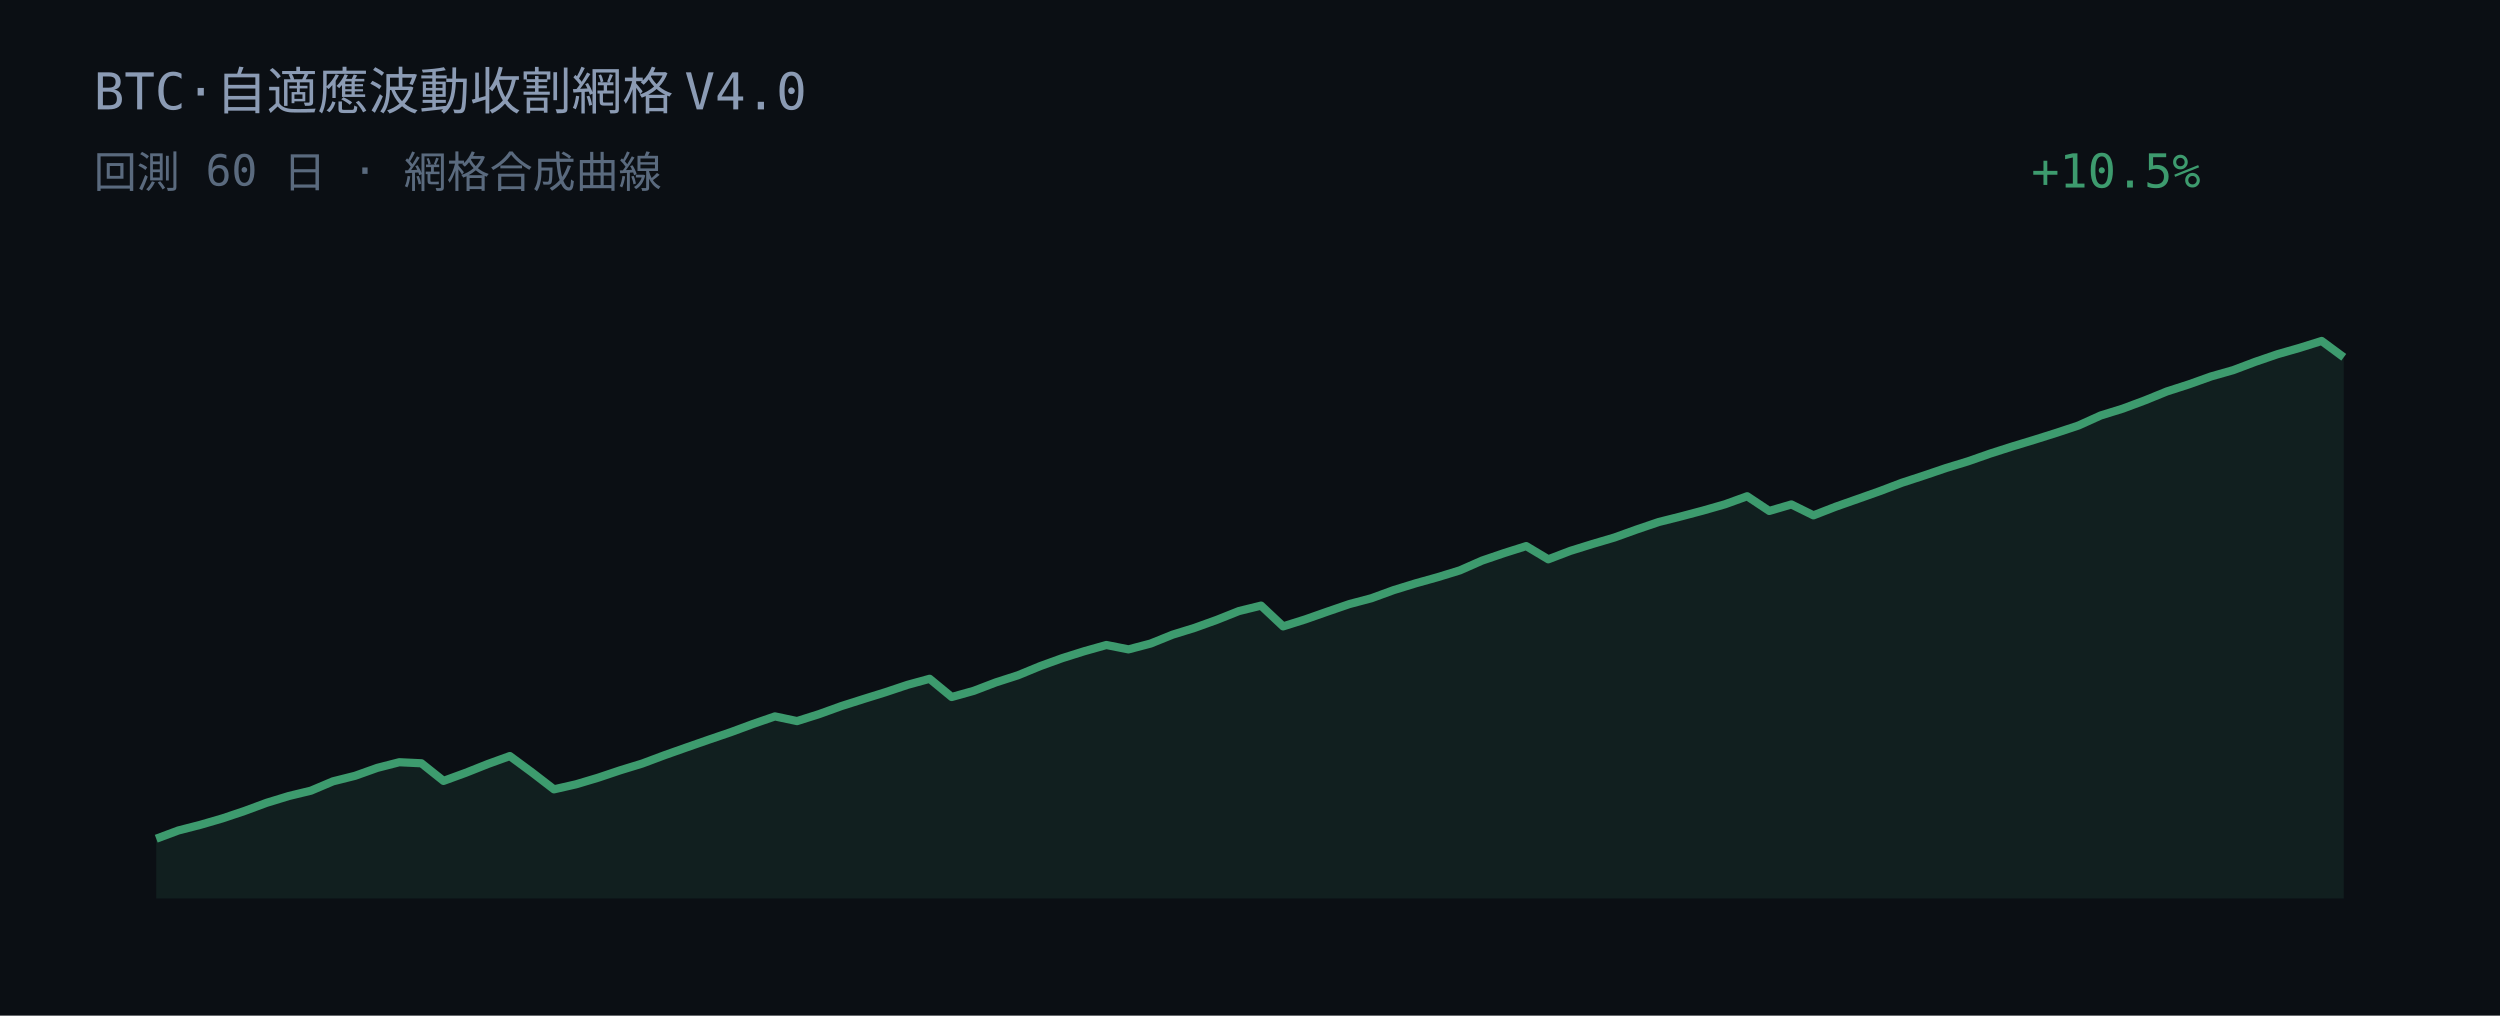
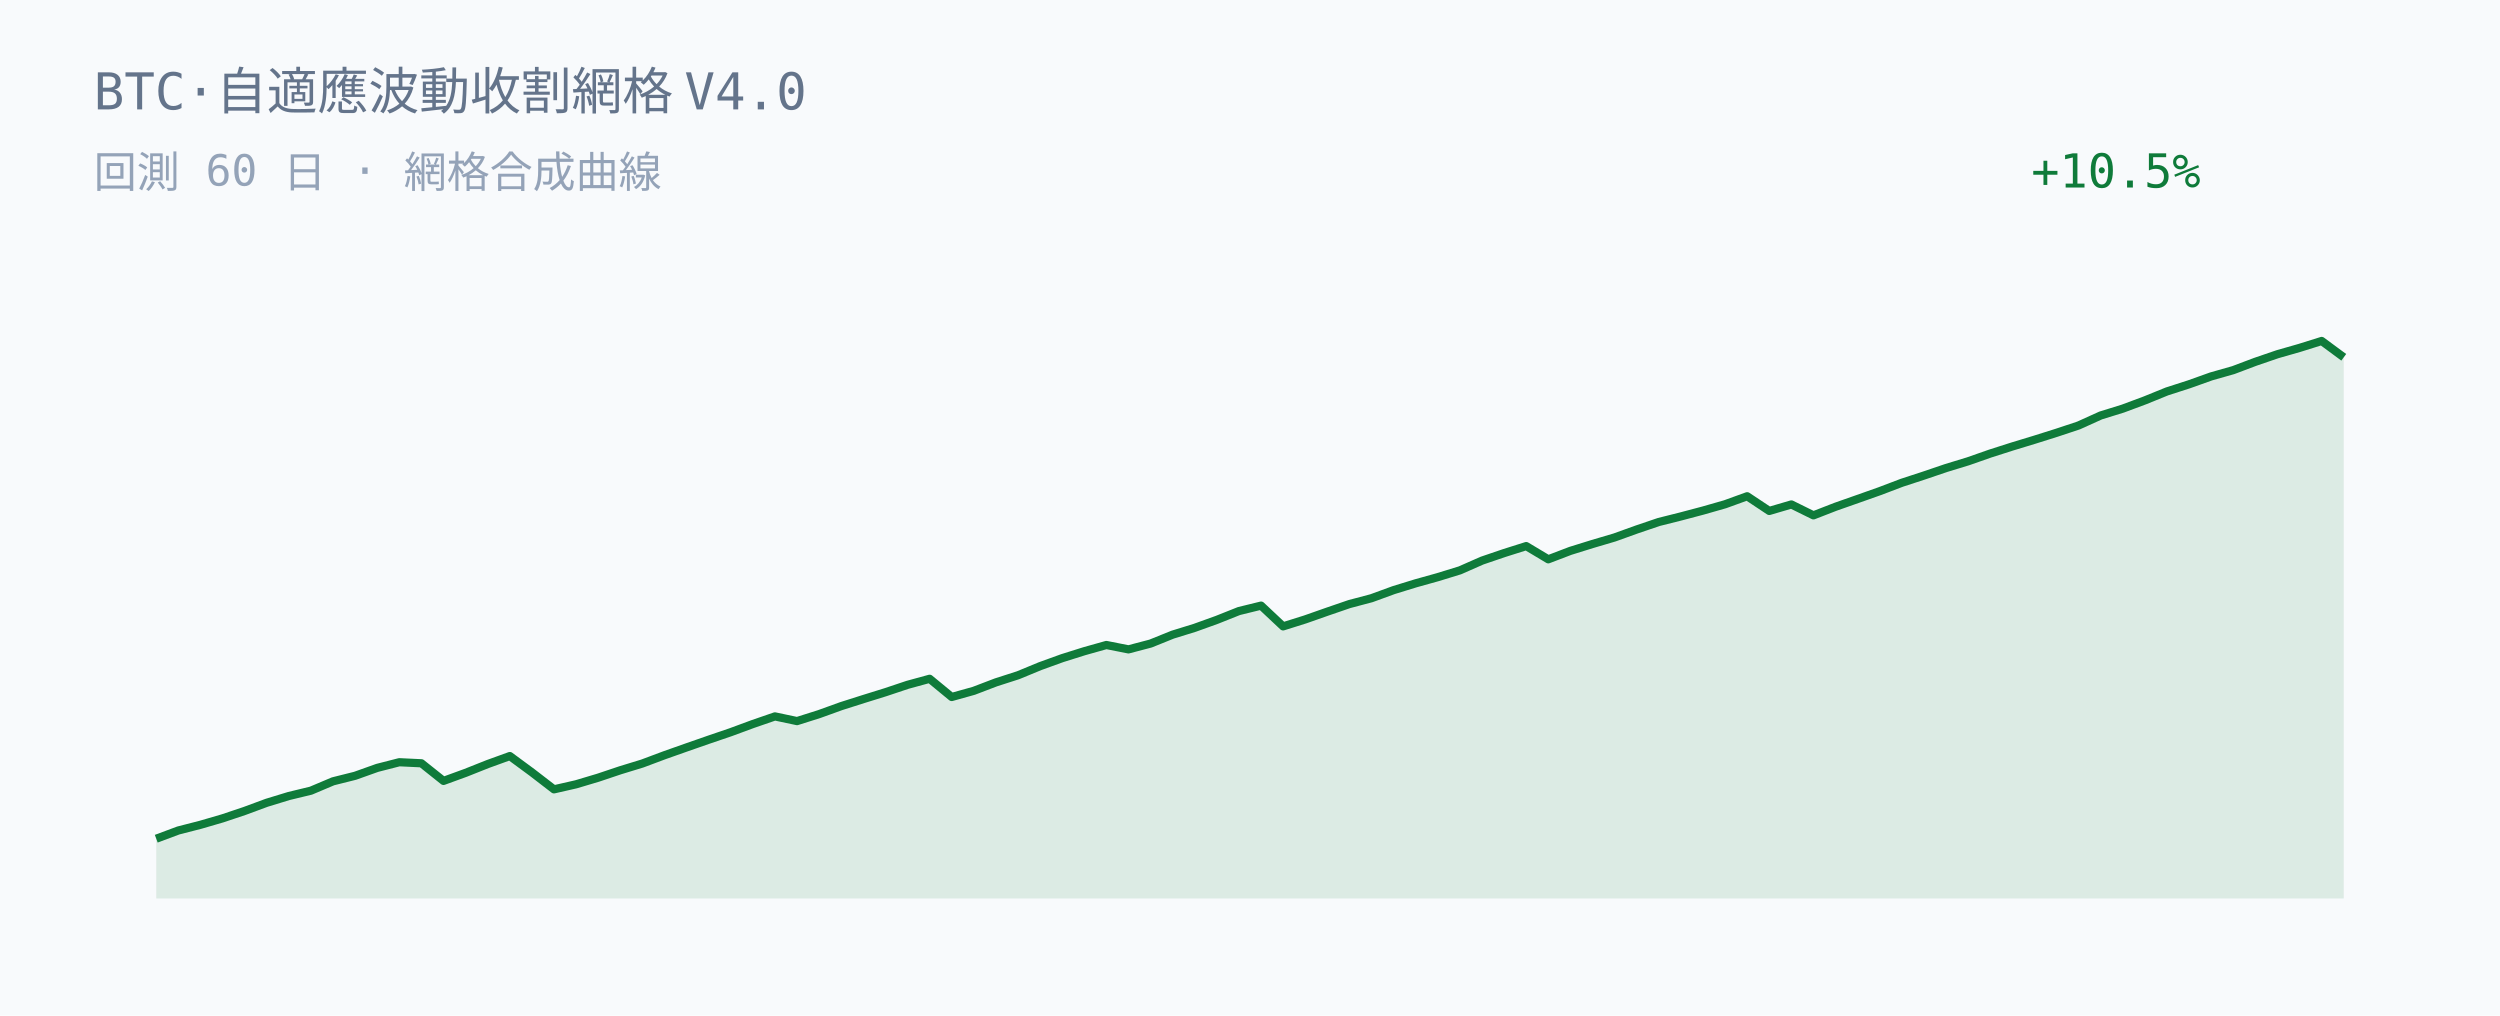
<svg xmlns="http://www.w3.org/2000/svg" width="640" height="260" viewBox="0 0 640 260">
-   <rect width="640" height="260" fill="#0b0f14" />
-   <text x="24" y="28" fill="#8b9bb4" font-family="JetBrains Mono, Consolas, monospace" font-size="13">BTC·自適應波動收割網格 V4.0</text>
-   <text x="24" y="48" fill="#5a6a7e" font-family="JetBrains Mono, Consolas, monospace" font-size="11">回測 60 日 · 網格合成曲線</text>
-   <text x="520" y="48" fill="#3d9b6e" font-family="JetBrains Mono, Consolas, monospace" font-size="12">+10.5%</text>
-   <polygon points="40.00,230.00 40.00,214.71 45.66,212.60 51.31,211.15 56.97,209.50 62.63,207.60 68.28,205.51 73.94,203.78 79.60,202.41 85.25,200.02 90.91,198.60 96.57,196.58 102.22,195.13 107.88,195.40 113.54,199.91 119.19,197.85 124.85,195.60 130.51,193.55 136.16,197.71 141.82,202.07 147.47,200.78 153.13,199.09 158.79,197.19 164.44,195.46 170.10,193.34 175.76,191.34 181.41,189.37 187.07,187.44 192.73,185.35 198.38,183.40 204.04,184.60 209.70,182.81 215.35,180.77 221.01,178.97 226.67,177.21 232.32,175.32 237.98,173.77 243.64,178.43 249.29,176.85 254.95,174.69 260.61,172.87 266.26,170.54 271.92,168.49 277.58,166.71 283.23,165.12 288.89,166.24 294.55,164.75 300.20,162.47 305.86,160.72 311.52,158.68 317.17,156.43 322.83,155.04 328.48,160.35 334.14,158.57 339.80,156.58 345.45,154.64 351.11,153.14 356.77,151.07 362.42,149.33 368.08,147.75 373.74,146.01 379.39,143.52 385.05,141.59 390.71,139.80 396.36,143.18 402.02,141.02 407.68,139.26 413.33,137.59 418.99,135.55 424.65,133.63 430.30,132.21 435.96,130.71 441.62,129.09 447.27,127.04 452.93,130.80 458.59,129.14 464.24,131.93 469.90,129.73 475.56,127.74 481.21,125.74 486.87,123.59 492.53,121.74 498.18,119.82 503.84,118.09 509.49,116.11 515.15,114.30 520.81,112.58 526.46,110.80 532.12,108.92 537.78,106.36 543.43,104.61 549.09,102.50 554.75,100.20 560.40,98.38 566.06,96.36 571.72,94.75 577.37,92.62 583.03,90.68 588.69,89.06 594.34,87.29 600.00,91.47 600.00,230.00" fill="#3d9b6e" fill-opacity="0.12" />
-   <polyline points="40.00,214.71 45.66,212.60 51.31,211.15 56.97,209.50 62.63,207.60 68.28,205.51 73.94,203.78 79.60,202.41 85.25,200.02 90.91,198.60 96.57,196.58 102.22,195.13 107.88,195.40 113.54,199.91 119.19,197.85 124.85,195.60 130.51,193.55 136.16,197.71 141.82,202.07 147.47,200.78 153.13,199.09 158.79,197.19 164.44,195.46 170.10,193.34 175.76,191.34 181.41,189.37 187.07,187.44 192.73,185.35 198.38,183.40 204.04,184.60 209.70,182.81 215.35,180.77 221.01,178.97 226.67,177.21 232.32,175.32 237.98,173.77 243.64,178.43 249.29,176.85 254.95,174.69 260.61,172.87 266.26,170.54 271.92,168.49 277.58,166.71 283.23,165.12 288.89,166.24 294.55,164.75 300.20,162.47 305.86,160.72 311.52,158.68 317.17,156.43 322.83,155.04 328.48,160.35 334.14,158.57 339.80,156.58 345.45,154.64 351.11,153.14 356.77,151.07 362.42,149.33 368.08,147.75 373.74,146.01 379.39,143.52 385.05,141.59 390.71,139.80 396.36,143.18 402.02,141.02 407.68,139.26 413.33,137.59 418.99,135.55 424.65,133.63 430.30,132.21 435.96,130.71 441.62,129.09 447.27,127.04 452.93,130.80 458.59,129.14 464.24,131.93 469.90,129.73 475.56,127.74 481.21,125.74 486.87,123.59 492.53,121.74 498.18,119.82 503.84,118.09 509.49,116.11 515.15,114.30 520.81,112.58 526.46,110.80 532.12,108.92 537.78,106.36 543.43,104.61 549.09,102.50 554.75,100.20 560.40,98.38 566.06,96.36 571.72,94.75 577.37,92.62 583.03,90.68 588.69,89.06 594.34,87.29 600.00,91.47" fill="none" stroke="#3d9b6e" stroke-width="2.1" stroke-linejoin="round" />
+   <rect width="640" height="260" fill="#f8fafc" />
+   <text x="24" y="28" fill="#64748b" font-family="JetBrains Mono, Consolas, monospace" font-size="13">BTC·自適應波動收割網格 V4.0</text>
+   <text x="24" y="48" fill="#94a3b8" font-family="JetBrains Mono, Consolas, monospace" font-size="11">回測 60 日 · 網格合成曲線</text>
+   <text x="520" y="48" fill="#0f7b3a" font-family="JetBrains Mono, Consolas, monospace" font-size="12">+10.5%</text>
+   <polygon points="40.00,230.00 40.00,214.71 45.66,212.60 51.31,211.15 56.97,209.50 62.63,207.60 68.28,205.51 73.94,203.78 79.60,202.41 85.25,200.02 90.91,198.60 96.57,196.58 102.22,195.13 107.88,195.40 113.54,199.91 119.19,197.85 124.85,195.60 130.51,193.55 136.16,197.71 141.82,202.07 147.47,200.78 153.13,199.09 158.79,197.19 164.44,195.46 170.10,193.34 175.76,191.34 181.41,189.37 187.07,187.44 192.73,185.35 198.38,183.40 204.04,184.60 209.70,182.81 215.35,180.77 221.01,178.97 226.67,177.21 232.32,175.32 237.98,173.77 243.64,178.43 249.29,176.85 254.95,174.69 260.61,172.87 266.26,170.54 271.92,168.49 277.58,166.71 283.23,165.12 288.89,166.24 294.55,164.75 300.20,162.47 305.86,160.72 311.52,158.68 317.17,156.43 322.83,155.04 328.48,160.35 334.14,158.57 339.80,156.58 345.45,154.64 351.11,153.14 356.77,151.07 362.42,149.33 368.08,147.75 373.74,146.01 379.39,143.52 385.05,141.59 390.71,139.80 396.36,143.18 402.02,141.02 407.68,139.26 413.33,137.59 418.99,135.55 424.65,133.63 430.30,132.21 435.96,130.71 441.62,129.09 447.27,127.04 452.93,130.80 458.59,129.14 464.24,131.93 469.90,129.73 475.56,127.74 481.21,125.74 486.87,123.59 492.53,121.74 498.18,119.82 503.84,118.09 509.49,116.11 515.15,114.30 520.81,112.58 526.46,110.80 532.12,108.92 537.78,106.36 543.43,104.61 549.09,102.50 554.75,100.20 560.40,98.38 566.06,96.36 571.72,94.75 577.37,92.62 583.03,90.68 588.69,89.06 594.34,87.29 600.00,91.47 600.00,230.00" fill="#0f7b3a" fill-opacity="0.12" />
+   <polyline points="40.00,214.71 45.66,212.60 51.31,211.15 56.97,209.50 62.63,207.60 68.28,205.51 73.94,203.78 79.60,202.41 85.25,200.02 90.91,198.60 96.57,196.58 102.22,195.13 107.88,195.40 113.54,199.91 119.19,197.85 124.85,195.60 130.51,193.55 136.16,197.71 141.82,202.07 147.47,200.78 153.13,199.09 158.79,197.19 164.44,195.46 170.10,193.34 175.76,191.34 181.41,189.37 187.07,187.44 192.73,185.35 198.38,183.40 204.04,184.60 209.70,182.81 215.35,180.77 221.01,178.97 226.67,177.21 232.32,175.32 237.98,173.77 243.64,178.43 249.29,176.85 254.95,174.69 260.61,172.87 266.26,170.54 271.92,168.49 277.58,166.71 283.23,165.12 288.89,166.24 294.55,164.75 300.20,162.47 305.86,160.72 311.52,158.68 317.17,156.43 322.83,155.04 328.48,160.35 334.14,158.57 339.80,156.58 345.45,154.64 351.11,153.14 356.77,151.07 362.42,149.33 368.08,147.75 373.74,146.01 379.39,143.52 385.05,141.59 390.71,139.80 396.36,143.18 402.02,141.02 407.68,139.26 413.33,137.59 418.99,135.55 424.65,133.63 430.30,132.21 435.96,130.71 441.62,129.09 447.27,127.04 452.93,130.80 458.59,129.14 464.24,131.93 469.90,129.73 475.56,127.74 481.21,125.74 486.87,123.59 492.53,121.74 498.18,119.82 503.84,118.09 509.49,116.11 515.15,114.30 520.81,112.58 526.46,110.80 532.12,108.92 537.78,106.36 543.43,104.61 549.09,102.50 554.75,100.20 560.40,98.38 566.06,96.36 571.72,94.75 577.37,92.62 583.03,90.68 588.69,89.06 594.34,87.29 600.00,91.47" fill="none" stroke="#0f7b3a" stroke-width="2.1" stroke-linejoin="round" />
</svg>
